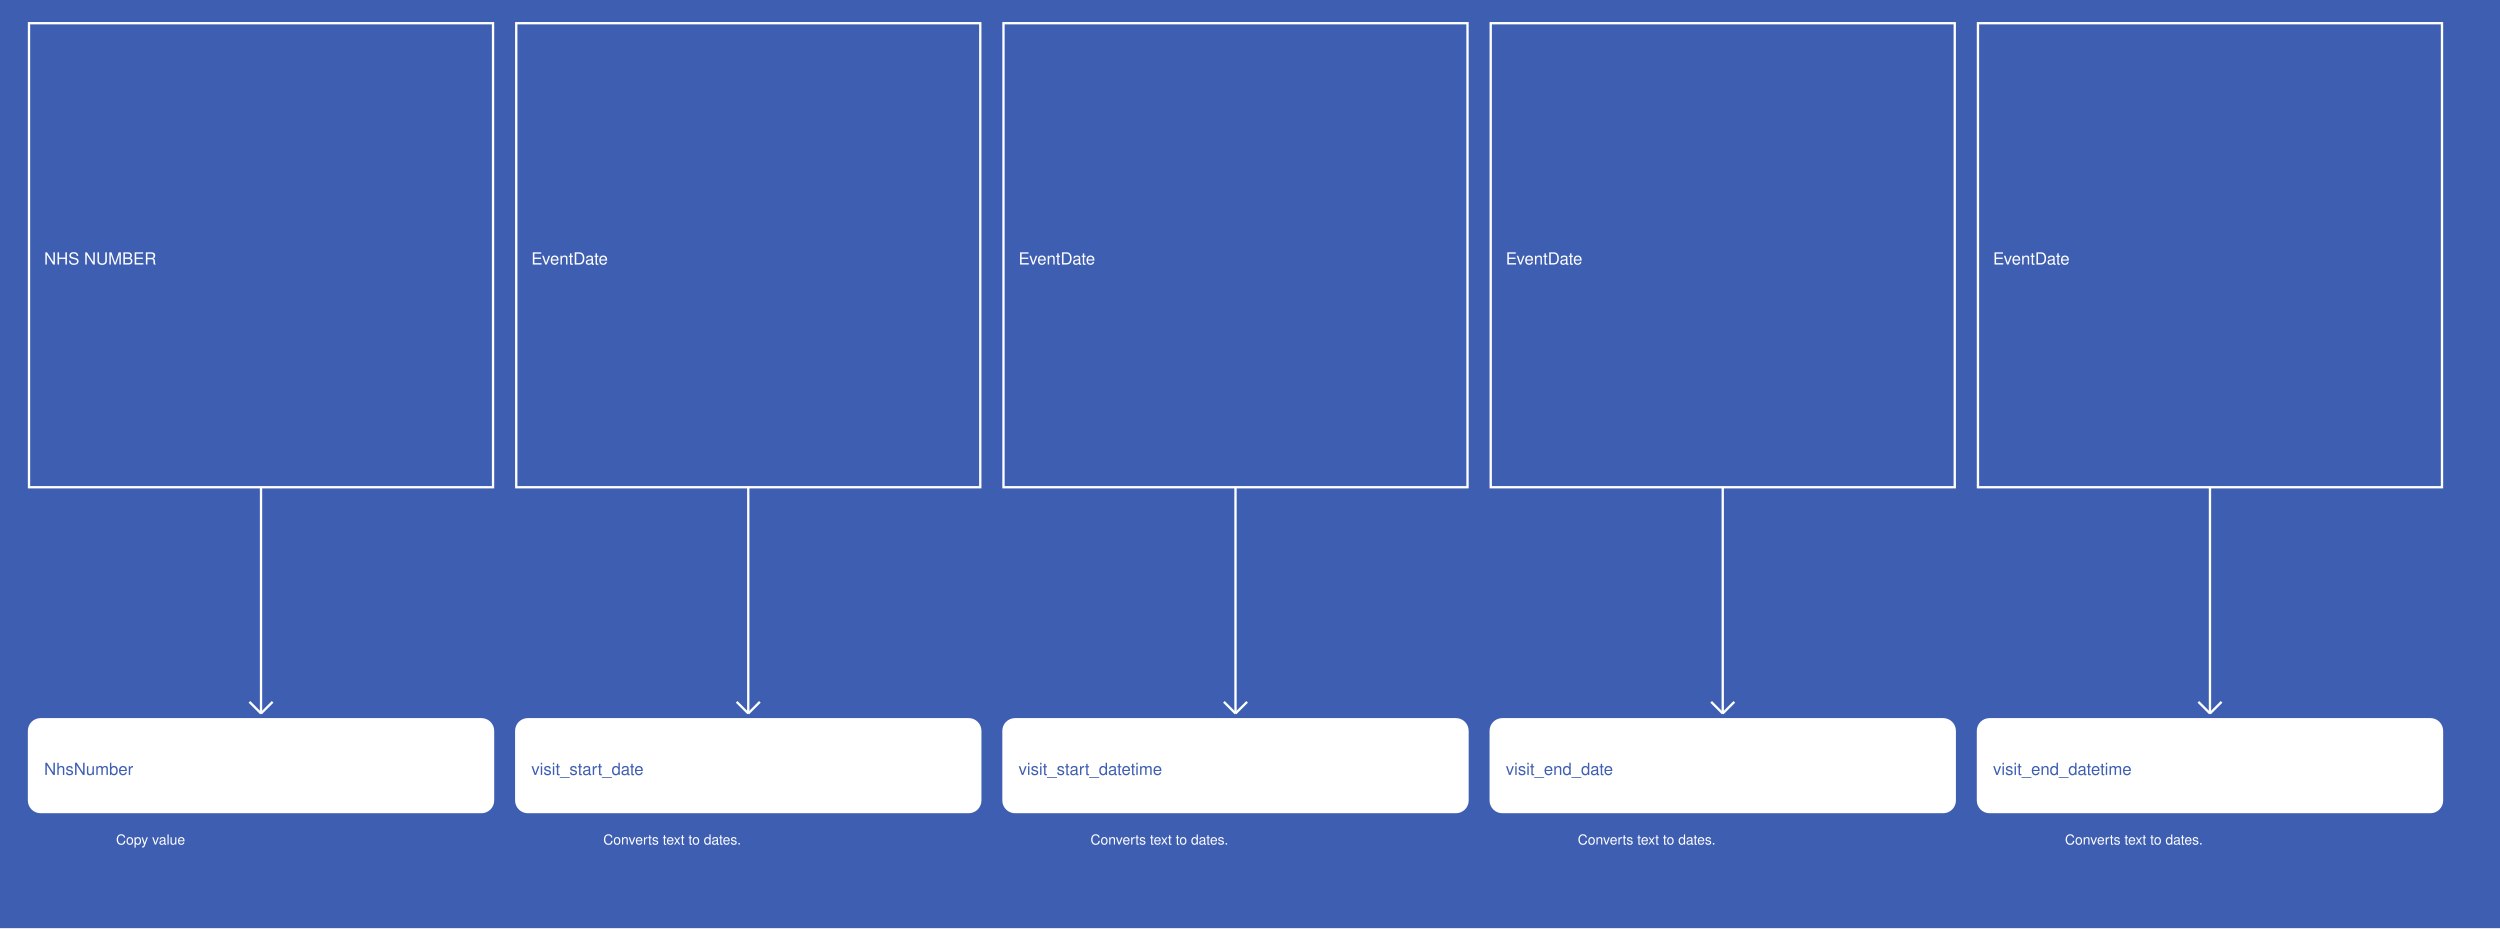
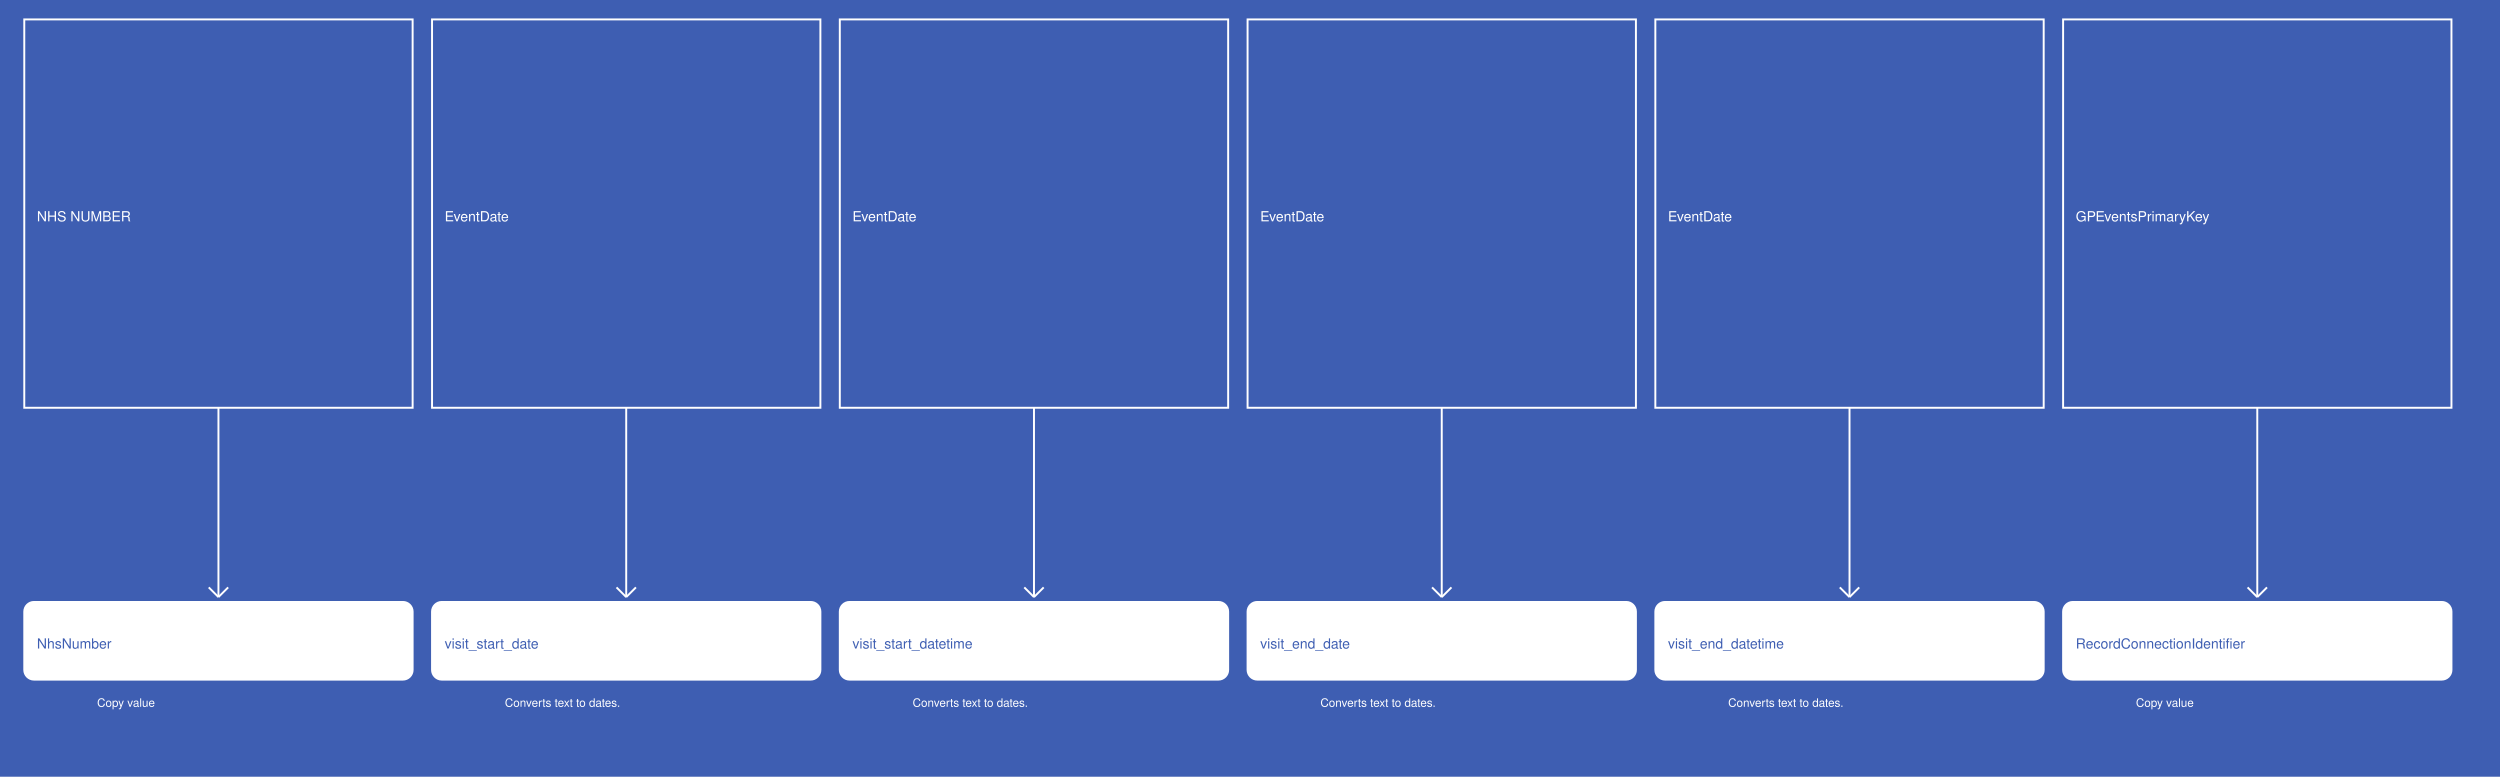
- <svg xmlns="http://www.w3.org/2000/svg" width="2155" height="800">
+ <svg xmlns="http://www.w3.org/2000/svg" width="2575" height="800">
  <rect width="100%" height="100%" fill="#3E5EB2" />
  <g>
    <rect x="25" y="20" width="400" height="400" fill="#3E5EB2" stroke="white" stroke-width="2" />
    <text x="38" y="228" fill="white" font-family="Helvetica" font-size="1.2em" text-anchor="start">NHS NUMBER</text>
  </g>
  <g>
    <line x1="225" y1="420" x2="225" y2="615" stroke="white" stroke-width="2" />
    <line x1="215" y1="605" x2="225" y2="615" stroke="white" stroke-width="2" />
    <line x1="235" y1="605" x2="225" y2="615" stroke="white" stroke-width="2" />
    <text x="100" y="728" fill="white" font-size="1em" font-family="Helvetica">Copy value</text>
  </g>
  <g>
    <rect x="25" y="620" width="400" height="80" fill="white" stroke="white" stroke-width="2" rx="10" />
    <text x="38" y="668" fill="#3E5EB2" font-family="Helvetica" font-size="1.2em" text-anchor="start">NhsNumber</text>
  </g>
  <g>
    <rect x="445" y="20" width="400" height="400" fill="#3E5EB2" stroke="white" stroke-width="2" />
    <text x="458" y="228" fill="white" font-family="Helvetica" font-size="1.2em" text-anchor="start">EventDate</text>
  </g>
  <g>
    <line x1="645" y1="420" x2="645" y2="615" stroke="white" stroke-width="2" />
    <line x1="635" y1="605" x2="645" y2="615" stroke="white" stroke-width="2" />
    <line x1="655" y1="605" x2="645" y2="615" stroke="white" stroke-width="2" />
    <text x="520" y="728" fill="white" font-size="1em" font-family="Helvetica">Converts text to dates.</text>
  </g>
  <g>
    <rect x="445" y="620" width="400" height="80" fill="white" stroke="white" stroke-width="2" rx="10" />
    <text x="458" y="668" fill="#3E5EB2" font-family="Helvetica" font-size="1.2em" text-anchor="start">visit_start_date</text>
  </g>
  <g>
    <rect x="865" y="20" width="400" height="400" fill="#3E5EB2" stroke="white" stroke-width="2" />
    <text x="878" y="228" fill="white" font-family="Helvetica" font-size="1.2em" text-anchor="start">EventDate</text>
  </g>
  <g>
    <line x1="1065" y1="420" x2="1065" y2="615" stroke="white" stroke-width="2" />
    <line x1="1055" y1="605" x2="1065" y2="615" stroke="white" stroke-width="2" />
    <line x1="1075" y1="605" x2="1065" y2="615" stroke="white" stroke-width="2" />
    <text x="940" y="728" fill="white" font-size="1em" font-family="Helvetica">Converts text to dates.</text>
  </g>
  <g>
    <rect x="865" y="620" width="400" height="80" fill="white" stroke="white" stroke-width="2" rx="10" />
    <text x="878" y="668" fill="#3E5EB2" font-family="Helvetica" font-size="1.2em" text-anchor="start">visit_start_datetime</text>
  </g>
  <g>
    <rect x="1285" y="20" width="400" height="400" fill="#3E5EB2" stroke="white" stroke-width="2" />
    <text x="1298" y="228" fill="white" font-family="Helvetica" font-size="1.2em" text-anchor="start">EventDate</text>
  </g>
  <g>
    <line x1="1485" y1="420" x2="1485" y2="615" stroke="white" stroke-width="2" />
    <line x1="1475" y1="605" x2="1485" y2="615" stroke="white" stroke-width="2" />
    <line x1="1495" y1="605" x2="1485" y2="615" stroke="white" stroke-width="2" />
    <text x="1360" y="728" fill="white" font-size="1em" font-family="Helvetica">Converts text to dates.</text>
  </g>
  <g>
    <rect x="1285" y="620" width="400" height="80" fill="white" stroke="white" stroke-width="2" rx="10" />
    <text x="1298" y="668" fill="#3E5EB2" font-family="Helvetica" font-size="1.2em" text-anchor="start">visit_end_date</text>
  </g>
  <g>
    <rect x="1705" y="20" width="400" height="400" fill="#3E5EB2" stroke="white" stroke-width="2" />
    <text x="1718" y="228" fill="white" font-family="Helvetica" font-size="1.2em" text-anchor="start">EventDate</text>
  </g>
  <g>
    <line x1="1905" y1="420" x2="1905" y2="615" stroke="white" stroke-width="2" />
    <line x1="1895" y1="605" x2="1905" y2="615" stroke="white" stroke-width="2" />
    <line x1="1915" y1="605" x2="1905" y2="615" stroke="white" stroke-width="2" />
    <text x="1780" y="728" fill="white" font-size="1em" font-family="Helvetica">Converts text to dates.</text>
  </g>
  <g>
    <rect x="1705" y="620" width="400" height="80" fill="white" stroke="white" stroke-width="2" rx="10" />
    <text x="1718" y="668" fill="#3E5EB2" font-family="Helvetica" font-size="1.2em" text-anchor="start">visit_end_datetime</text>
  </g>
+   <g>
+     <rect x="2125" y="20" width="400" height="400" fill="#3E5EB2" stroke="white" stroke-width="2" />
+     <text x="2138" y="228" fill="white" font-family="Helvetica" font-size="1.2em" text-anchor="start">GPEventsPrimaryKey</text>
+   </g>
+   <g>
+     <line x1="2325" y1="420" x2="2325" y2="615" stroke="white" stroke-width="2" />
+     <line x1="2315" y1="605" x2="2325" y2="615" stroke="white" stroke-width="2" />
+     <line x1="2335" y1="605" x2="2325" y2="615" stroke="white" stroke-width="2" />
+     <text x="2200" y="728" fill="white" font-size="1em" font-family="Helvetica">Copy value</text>
+   </g>
+   <g>
+     <rect x="2125" y="620" width="400" height="80" fill="white" stroke="white" stroke-width="2" rx="10" />
+     <text x="2138" y="668" fill="#3E5EB2" font-family="Helvetica" font-size="1.2em" text-anchor="start">RecordConnectionIdentifier</text>
+   </g>
</svg>
